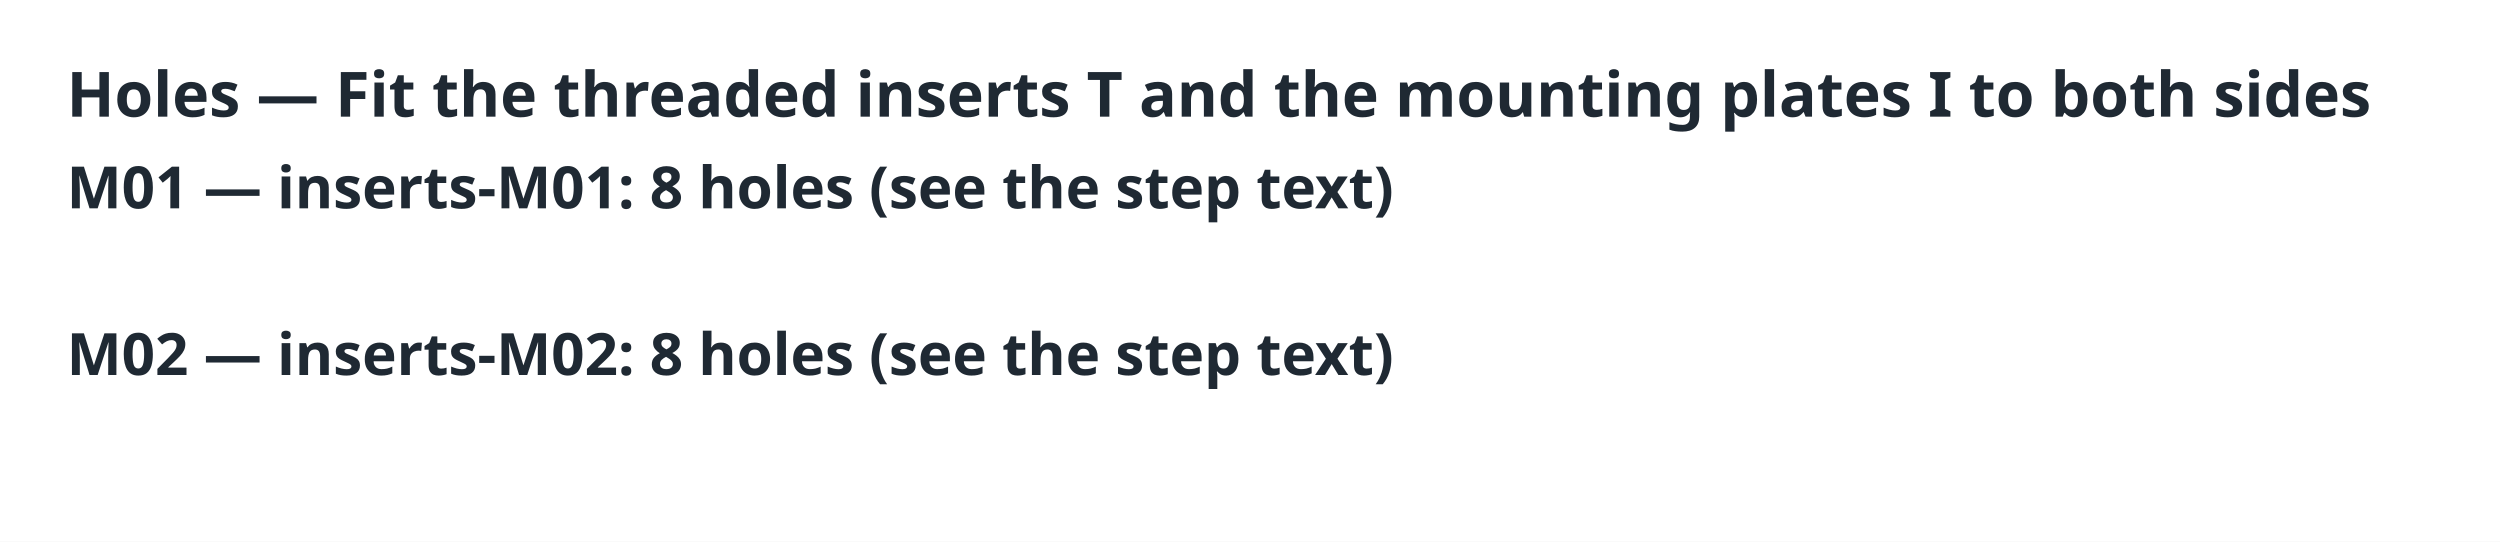
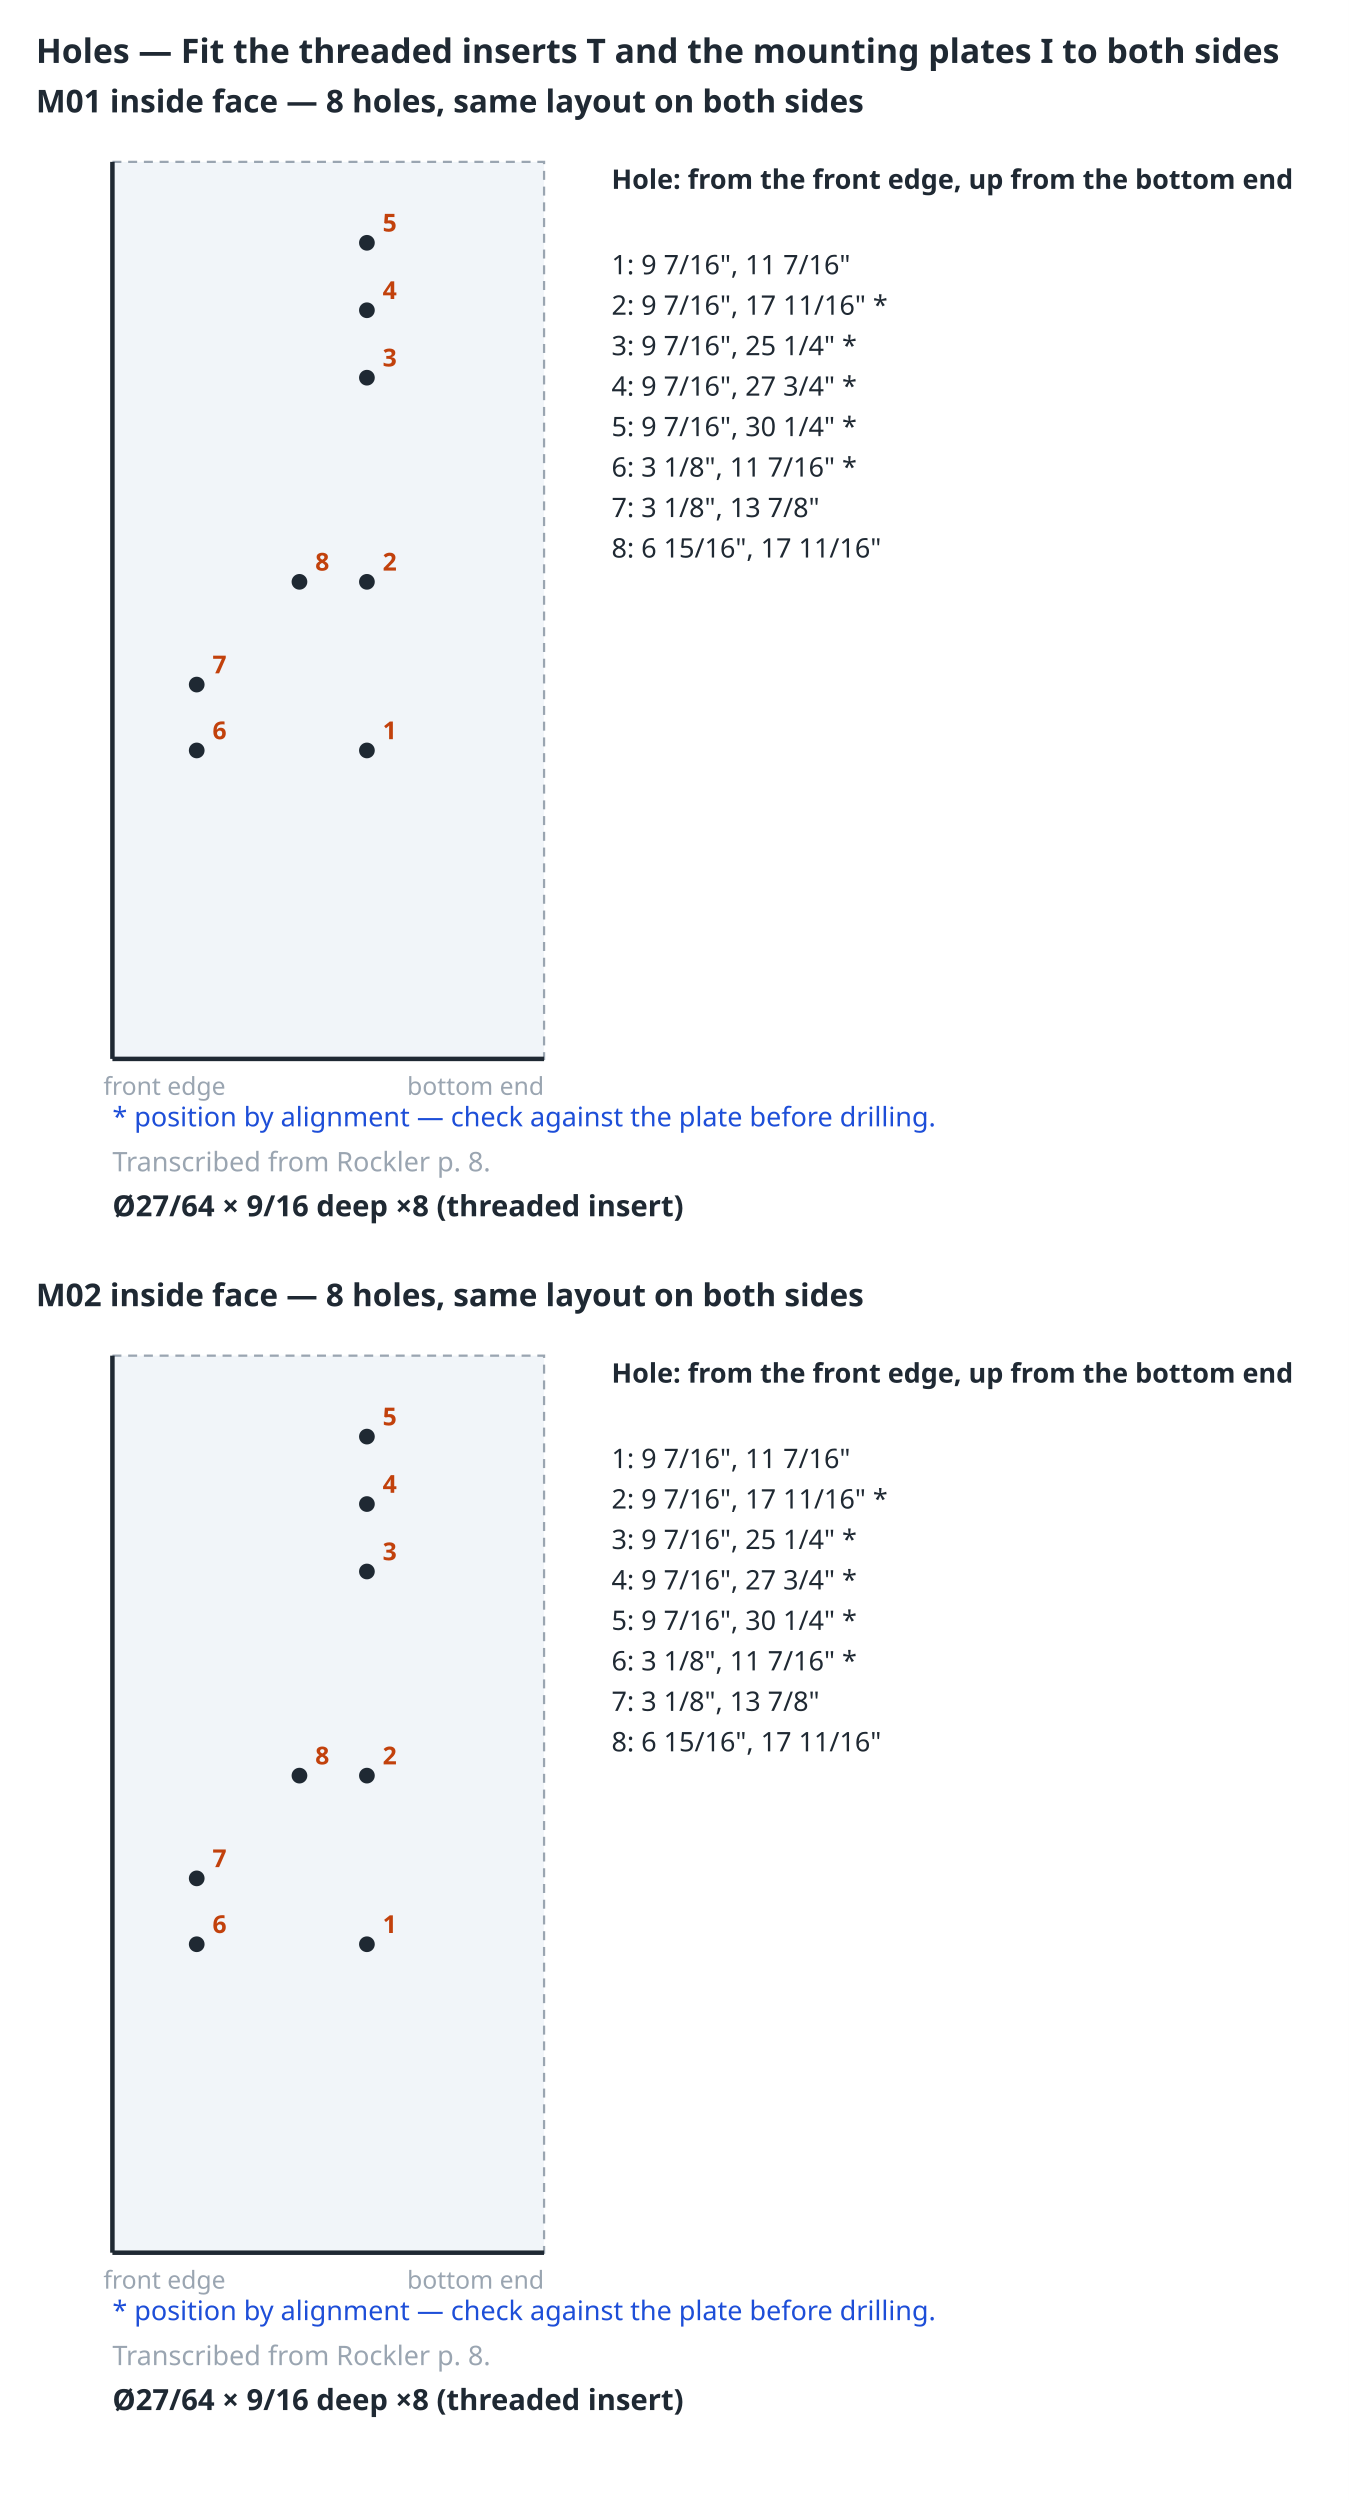
- <svg xmlns="http://www.w3.org/2000/svg" viewBox="0 0 600 130" width="600" height="130" role="img" font-family="system-ui, sans-serif">
+ <svg xmlns="http://www.w3.org/2000/svg" viewBox="0 0 600 1112" width="600" height="1112" role="img" font-family="system-ui, sans-serif">
  <rect width="100%" height="100%" fill="#fff" />
  <text x="16.0" y="28.0" font-size="15" font-weight="bold" fill="#1f2933" text-anchor="start">Holes — Fit the threaded inserts T and the mounting plates I to both sides</text>
-   <text x="16.0" y="50.0" font-size="14" font-weight="bold" fill="#1f2933" text-anchor="start">M01 — inserts-M01: 8 holes (see the step text)</text>
-   <text x="16.0" y="90.0" font-size="14" font-weight="bold" fill="#1f2933" text-anchor="start">M02 — inserts-M02: 8 holes (see the step text)</text>
+   <text x="16.0" y="50.0" font-size="14" font-weight="bold" fill="#1f2933" text-anchor="start">M01 inside face — 8 holes, same layout on both sides</text>
+   <rect x="50" y="72" width="192.0" height="399.0" fill="#f1f5f9" stroke="#9aa5b1" stroke-dasharray="4 3" />
+   <line x1="50" y1="72" x2="50" y2="471.0" stroke="#1f2933" stroke-width="2" />
+   <line x1="50" y1="471.0" x2="242.0" y2="471.0" stroke="#1f2933" stroke-width="2" />
+   <text x="46.0" y="487.0" font-size="11" font-weight="normal" fill="#9aa5b1" text-anchor="start">front edge</text>
+   <text x="242.0" y="487.0" font-size="11" font-weight="normal" fill="#9aa5b1" text-anchor="end">bottom end</text>
+   <text x="272.0" y="84.0" font-size="12" font-weight="bold" fill="#1f2933" text-anchor="start">Hole: from the front edge, up from the bottom end</text>
+   <circle cx="163.2" cy="333.8" r="3.0" fill="#1f2933" stroke="#1f2933" />
+   <text x="170.2" y="328.8" font-size="11" font-weight="bold" fill="#c2410c" text-anchor="start">1</text>
+   <text x="272.0" y="122.0" font-size="12" font-weight="normal" fill="#1f2933" text-anchor="start">1:  9 7/16",  11 7/16"</text>
+   <circle cx="163.2" cy="258.8" r="3.0" fill="#1f2933" stroke="#1f2933" />
+   <text x="170.2" y="253.8" font-size="11" font-weight="bold" fill="#c2410c" text-anchor="start">2</text>
+   <text x="272.0" y="140.0" font-size="12" font-weight="normal" fill="#1f2933" text-anchor="start">2:  9 7/16",  17 11/16" *</text>
+   <circle cx="163.2" cy="168.0" r="3.0" fill="#1f2933" stroke="#1f2933" />
+   <text x="170.2" y="163.0" font-size="11" font-weight="bold" fill="#c2410c" text-anchor="start">3</text>
+   <text x="272.0" y="158.0" font-size="12" font-weight="normal" fill="#1f2933" text-anchor="start">3:  9 7/16",  25 1/4" *</text>
+   <circle cx="163.2" cy="138.0" r="3.0" fill="#1f2933" stroke="#1f2933" />
+   <text x="170.2" y="133.0" font-size="11" font-weight="bold" fill="#c2410c" text-anchor="start">4</text>
+   <text x="272.0" y="176.0" font-size="12" font-weight="normal" fill="#1f2933" text-anchor="start">4:  9 7/16",  27 3/4" *</text>
+   <circle cx="163.2" cy="108.0" r="3.0" fill="#1f2933" stroke="#1f2933" />
+   <text x="170.2" y="103.0" font-size="11" font-weight="bold" fill="#c2410c" text-anchor="start">5</text>
+   <text x="272.0" y="194.0" font-size="12" font-weight="normal" fill="#1f2933" text-anchor="start">5:  9 7/16",  30 1/4" *</text>
+   <circle cx="87.5" cy="333.8" r="3.0" fill="#1f2933" stroke="#1f2933" />
+   <text x="94.5" y="328.8" font-size="11" font-weight="bold" fill="#c2410c" text-anchor="start">6</text>
+   <text x="272.0" y="212.0" font-size="12" font-weight="normal" fill="#1f2933" text-anchor="start">6:  3 1/8",  11 7/16" *</text>
+   <circle cx="87.5" cy="304.5" r="3.0" fill="#1f2933" stroke="#1f2933" />
+   <text x="94.5" y="299.5" font-size="11" font-weight="bold" fill="#c2410c" text-anchor="start">7</text>
+   <text x="272.0" y="230.0" font-size="12" font-weight="normal" fill="#1f2933" text-anchor="start">7:  3 1/8",  13 7/8"</text>
+   <circle cx="133.2" cy="258.8" r="3.0" fill="#1f2933" stroke="#1f2933" />
+   <text x="140.2" y="253.8" font-size="11" font-weight="bold" fill="#c2410c" text-anchor="start">8</text>
+   <text x="272.0" y="248.0" font-size="12" font-weight="normal" fill="#1f2933" text-anchor="start">8:  6 15/16",  17 11/16"</text>
+   <text x="50.0" y="501.0" font-size="12" font-weight="normal" fill="#1d4ed8" text-anchor="start">* position by alignment — check against the plate before drilling.</text>
+   <text x="50.0" y="521.0" font-size="12" font-weight="normal" fill="#9aa5b1" text-anchor="start">Transcribed from Rockler p. 8.</text>
+   <text x="50.0" y="541.0" font-size="13" font-weight="bold" fill="#1f2933" text-anchor="start">Ø27/64 × 9/16 deep  ×8 (threaded insert)</text>
+   <text x="16.0" y="581.0" font-size="14" font-weight="bold" fill="#1f2933" text-anchor="start">M02 inside face — 8 holes, same layout on both sides</text>
+   <rect x="50" y="603.0" width="192.0" height="399.0" fill="#f1f5f9" stroke="#9aa5b1" stroke-dasharray="4 3" />
+   <line x1="50" y1="603.0" x2="50" y2="1002.0" stroke="#1f2933" stroke-width="2" />
+   <line x1="50" y1="1002.0" x2="242.0" y2="1002.0" stroke="#1f2933" stroke-width="2" />
+   <text x="46.0" y="1018.0" font-size="11" font-weight="normal" fill="#9aa5b1" text-anchor="start">front edge</text>
+   <text x="242.0" y="1018.0" font-size="11" font-weight="normal" fill="#9aa5b1" text-anchor="end">bottom end</text>
+   <text x="272.0" y="615.0" font-size="12" font-weight="bold" fill="#1f2933" text-anchor="start">Hole: from the front edge, up from the bottom end</text>
+   <circle cx="163.2" cy="864.8" r="3.0" fill="#1f2933" stroke="#1f2933" />
+   <text x="170.2" y="859.8" font-size="11" font-weight="bold" fill="#c2410c" text-anchor="start">1</text>
+   <text x="272.0" y="653.0" font-size="12" font-weight="normal" fill="#1f2933" text-anchor="start">1:  9 7/16",  11 7/16"</text>
+   <circle cx="163.2" cy="789.8" r="3.0" fill="#1f2933" stroke="#1f2933" />
+   <text x="170.2" y="784.8" font-size="11" font-weight="bold" fill="#c2410c" text-anchor="start">2</text>
+   <text x="272.0" y="671.0" font-size="12" font-weight="normal" fill="#1f2933" text-anchor="start">2:  9 7/16",  17 11/16" *</text>
+   <circle cx="163.2" cy="699.0" r="3.0" fill="#1f2933" stroke="#1f2933" />
+   <text x="170.2" y="694.0" font-size="11" font-weight="bold" fill="#c2410c" text-anchor="start">3</text>
+   <text x="272.0" y="689.0" font-size="12" font-weight="normal" fill="#1f2933" text-anchor="start">3:  9 7/16",  25 1/4" *</text>
+   <circle cx="163.2" cy="669.0" r="3.0" fill="#1f2933" stroke="#1f2933" />
+   <text x="170.2" y="664.0" font-size="11" font-weight="bold" fill="#c2410c" text-anchor="start">4</text>
+   <text x="272.0" y="707.0" font-size="12" font-weight="normal" fill="#1f2933" text-anchor="start">4:  9 7/16",  27 3/4" *</text>
+   <circle cx="163.2" cy="639.0" r="3.0" fill="#1f2933" stroke="#1f2933" />
+   <text x="170.2" y="634.0" font-size="11" font-weight="bold" fill="#c2410c" text-anchor="start">5</text>
+   <text x="272.0" y="725.0" font-size="12" font-weight="normal" fill="#1f2933" text-anchor="start">5:  9 7/16",  30 1/4" *</text>
+   <circle cx="87.5" cy="864.8" r="3.0" fill="#1f2933" stroke="#1f2933" />
+   <text x="94.5" y="859.8" font-size="11" font-weight="bold" fill="#c2410c" text-anchor="start">6</text>
+   <text x="272.0" y="743.0" font-size="12" font-weight="normal" fill="#1f2933" text-anchor="start">6:  3 1/8",  11 7/16" *</text>
+   <circle cx="87.5" cy="835.5" r="3.0" fill="#1f2933" stroke="#1f2933" />
+   <text x="94.5" y="830.5" font-size="11" font-weight="bold" fill="#c2410c" text-anchor="start">7</text>
+   <text x="272.0" y="761.0" font-size="12" font-weight="normal" fill="#1f2933" text-anchor="start">7:  3 1/8",  13 7/8"</text>
+   <circle cx="133.2" cy="789.8" r="3.0" fill="#1f2933" stroke="#1f2933" />
+   <text x="140.2" y="784.8" font-size="11" font-weight="bold" fill="#c2410c" text-anchor="start">8</text>
+   <text x="272.0" y="779.0" font-size="12" font-weight="normal" fill="#1f2933" text-anchor="start">8:  6 15/16",  17 11/16"</text>
+   <text x="50.0" y="1032.0" font-size="12" font-weight="normal" fill="#1d4ed8" text-anchor="start">* position by alignment — check against the plate before drilling.</text>
+   <text x="50.0" y="1052.0" font-size="12" font-weight="normal" fill="#9aa5b1" text-anchor="start">Transcribed from Rockler p. 8.</text>
+   <text x="50.0" y="1072.0" font-size="13" font-weight="bold" fill="#1f2933" text-anchor="start">Ø27/64 × 9/16 deep  ×8 (threaded insert)</text>
</svg>
